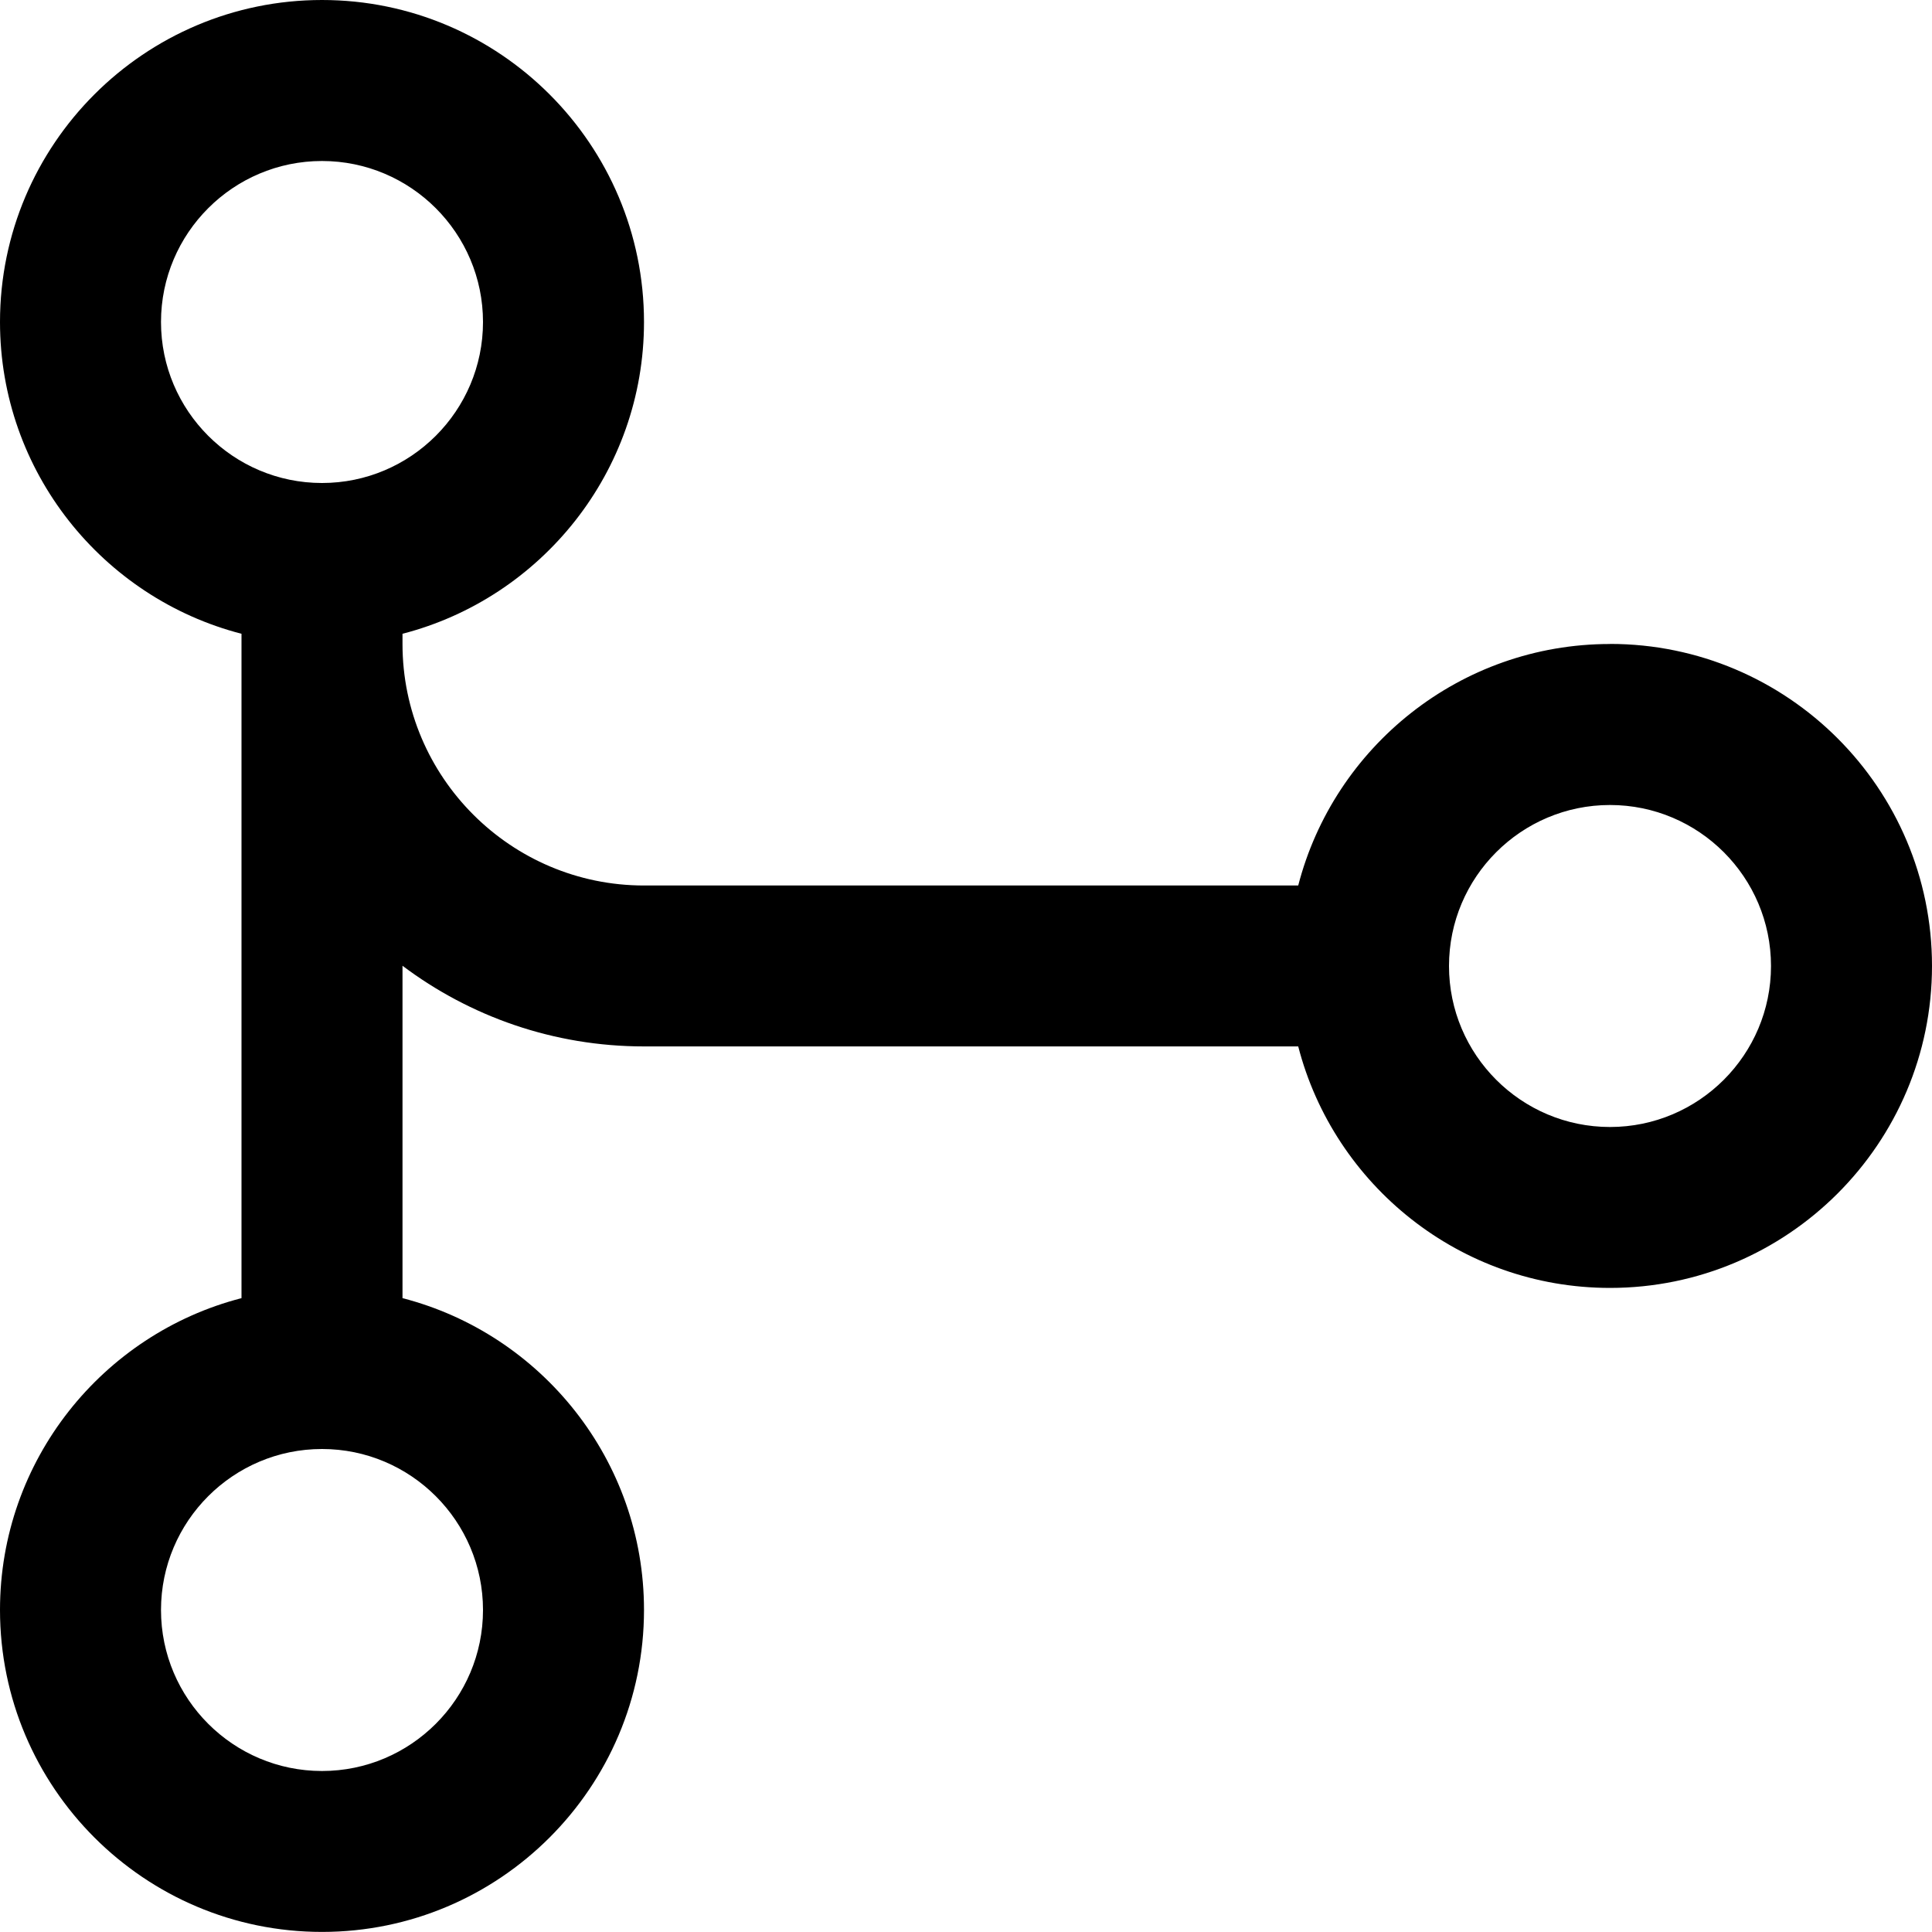
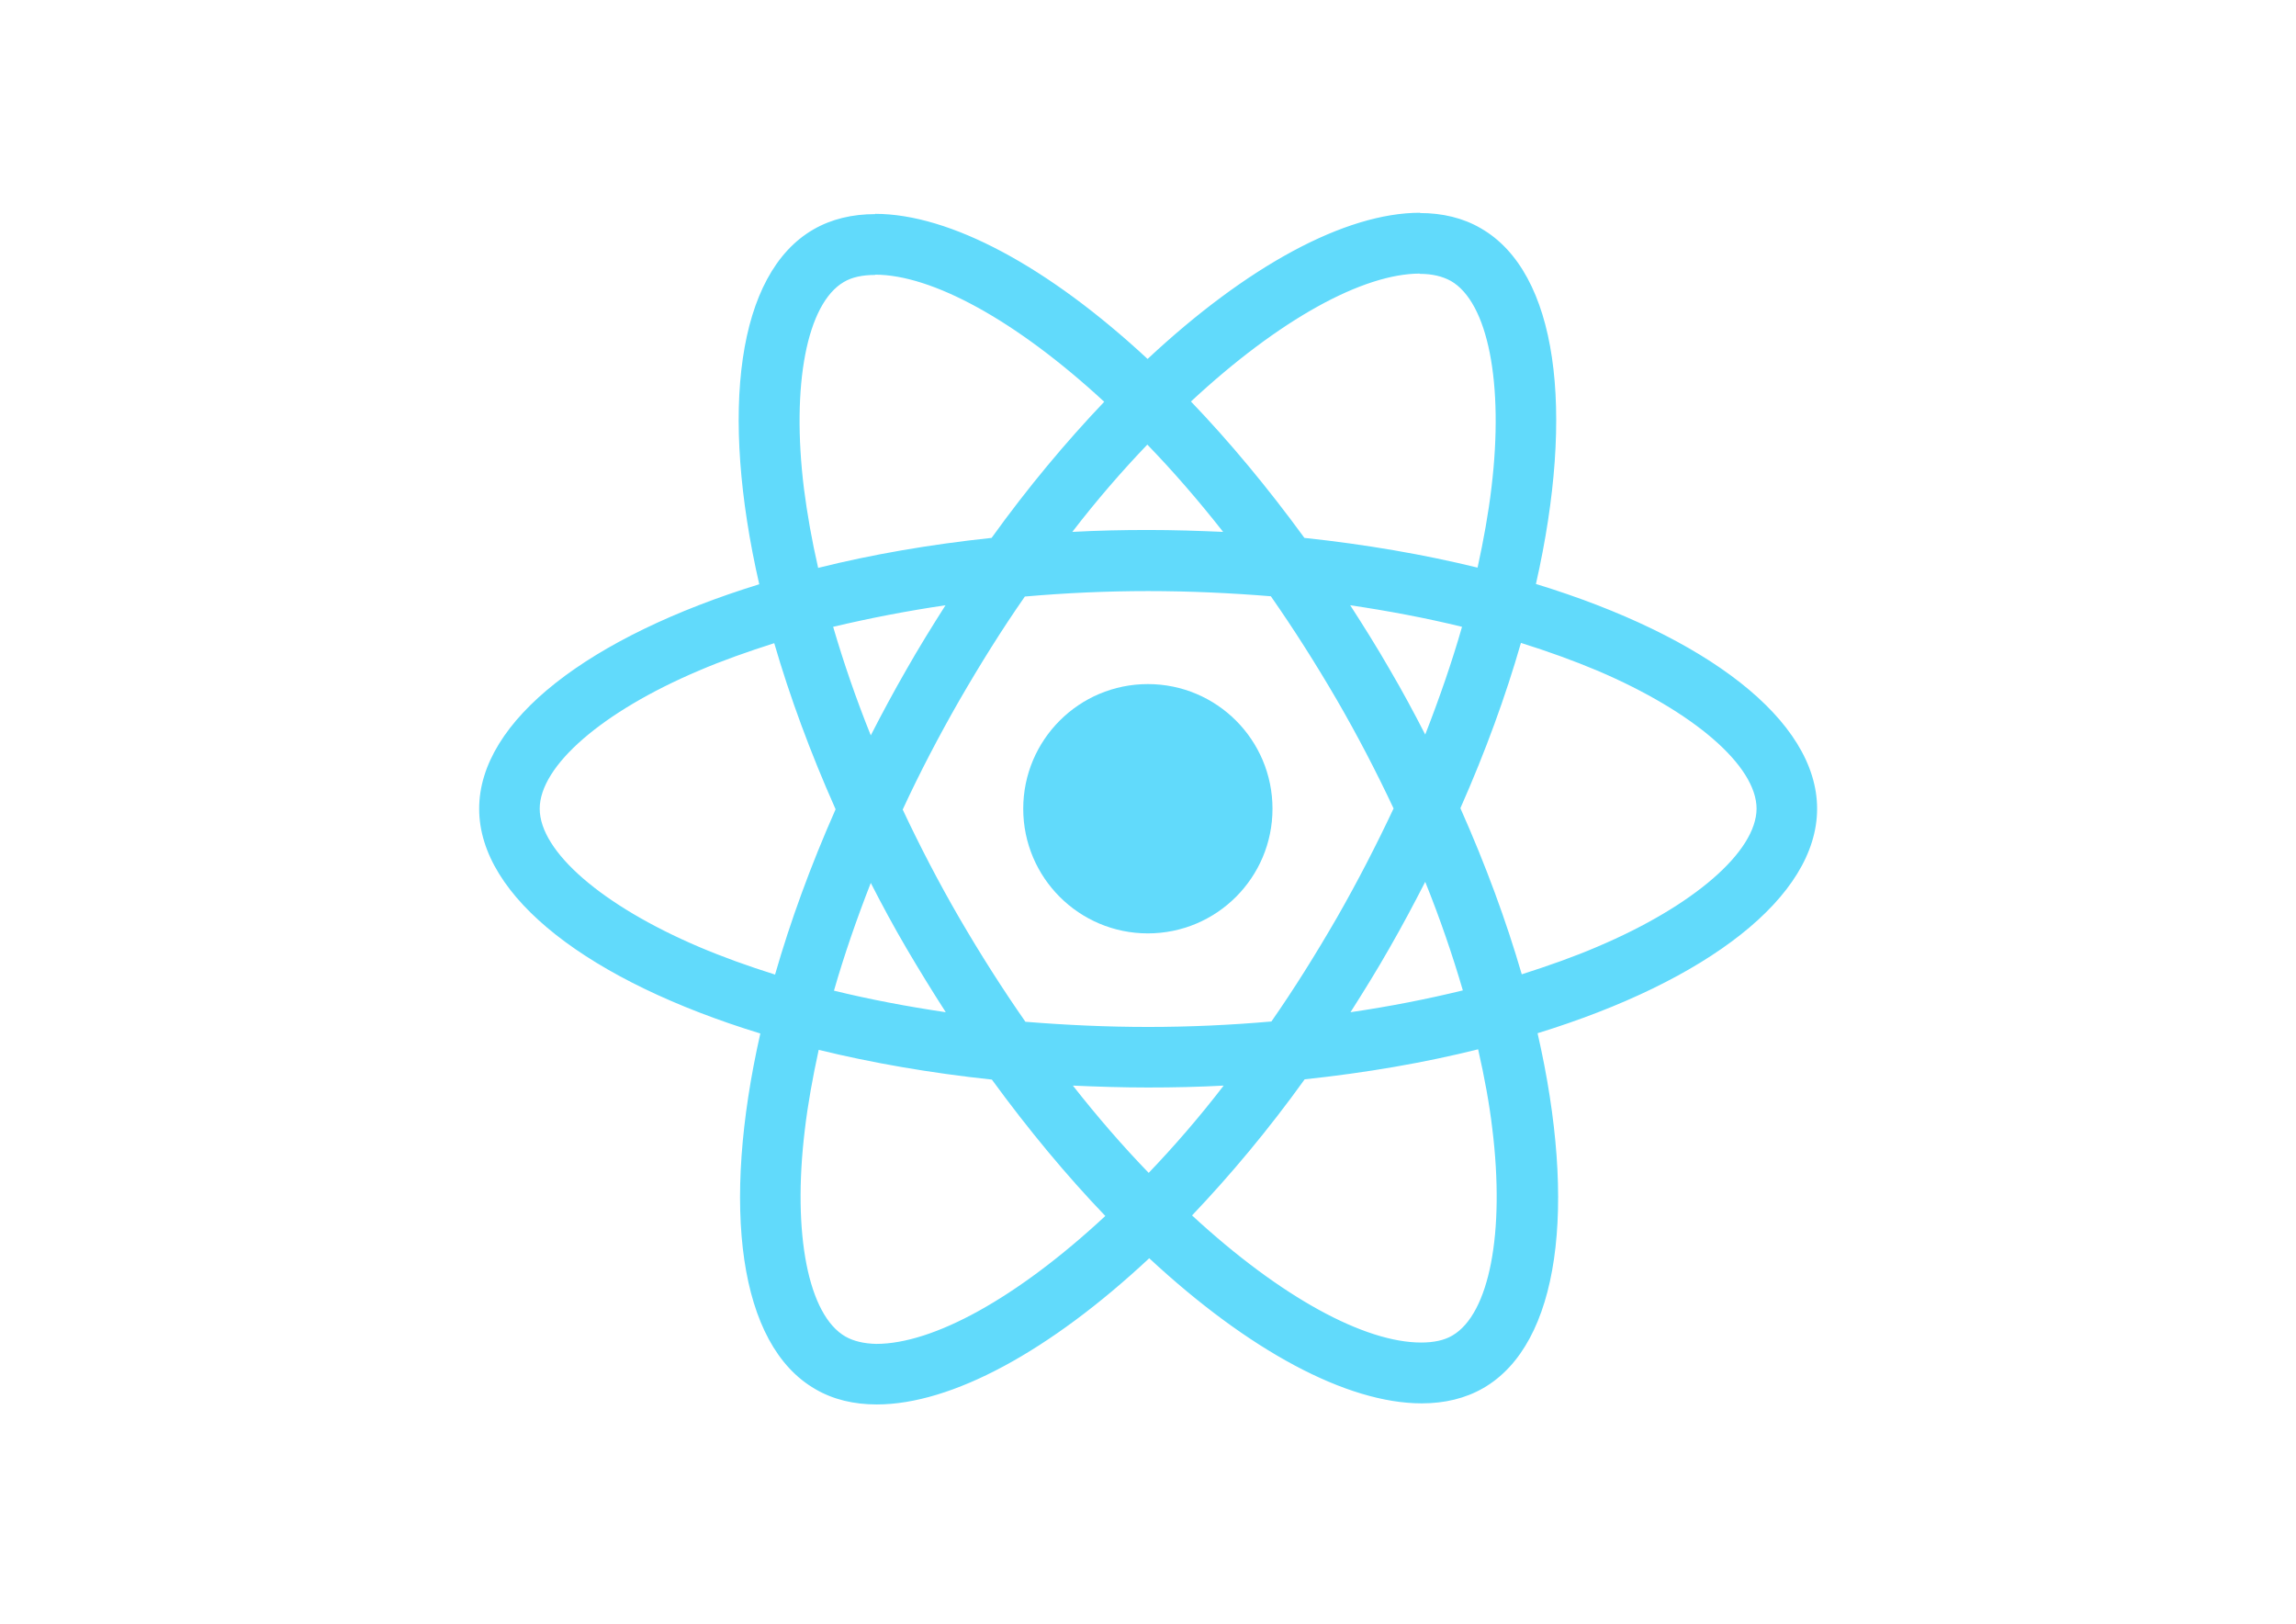
- <svg xmlns="http://www.w3.org/2000/svg" id="Layer_1" data-name="Layer 1" viewBox="0 0 24 24" width="512" height="512">
-   <path d="M20,8c-1.861,0-3.428,1.277-3.873,3H8c-1.654,0-3-1.346-3-3v-.127c1.724-.445,3-2.013,3-3.873C8,1.794,6.206,0,4,0S0,1.794,0,4c0,1.86,1.276,3.428,3,3.873v8.253c-1.724,.445-3,2.013-3,3.873,0,2.206,1.794,4,4,4s4-1.794,4-4c0-1.86-1.276-3.428-3-3.873v-4.129c.836,.629,1.875,1.002,3,1.002h8.127c.445,1.723,2.013,3,3.873,3,2.206,0,4-1.794,4-4s-1.794-4-4-4ZM2,4c0-1.103,.897-2,2-2s2,.897,2,2-.897,2-2,2-2-.897-2-2ZM6,20c0,1.103-.897,2-2,2s-2-.897-2-2,.897-2,2-2,2,.897,2,2Zm14-6c-1.103,0-2-.897-2-2s.897-2,2-2,2,.897,2,2-.897,2-2,2Z" />
+ <svg xmlns="http://www.w3.org/2000/svg" viewBox="0 0 841.9 595.3">
+   <g fill="#61DAFB">
+     <path d="M666.3 296.5c0-32.5-40.7-63.3-103.1-82.4 14.4-63.6 8-114.2-20.2-130.4-6.5-3.8-14.1-5.6-22.4-5.6v22.3c4.6 0 8.3.9 11.4 2.6 13.6 7.8 19.5 37.5 14.9 75.7-1.1 9.4-2.9 19.3-5.1 29.4-19.6-4.8-41-8.5-63.5-10.9-13.5-18.5-27.5-35.3-41.6-50 32.6-30.3 63.2-46.9 84-46.9V78c-27.5 0-63.5 19.6-99.9 53.6-36.4-33.8-72.4-53.2-99.9-53.2v22.3c20.7 0 51.4 16.5 84 46.6-14 14.7-28 31.4-41.3 49.9-22.6 2.4-44 6.1-63.6 11-2.3-10-4-19.7-5.2-29-4.7-38.2 1.1-67.9 14.6-75.8 3-1.8 6.9-2.6 11.5-2.6V78.5c-8.4 0-16 1.8-22.6 5.6-28.1 16.2-34.4 66.7-19.9 130.1-62.2 19.2-102.7 49.9-102.7 82.3 0 32.5 40.7 63.3 103.1 82.4-14.4 63.6-8 114.2 20.2 130.4 6.5 3.8 14.1 5.6 22.5 5.6 27.5 0 63.5-19.6 99.9-53.6 36.4 33.8 72.4 53.2 99.9 53.2 8.4 0 16-1.8 22.6-5.6 28.1-16.2 34.4-66.7 19.9-130.1 62-19.1 102.5-49.9 102.5-82.3zm-130.2-66.7c-3.7 12.9-8.3 26.2-13.5 39.5-4.1-8-8.4-16-13.1-24-4.6-8-9.5-15.8-14.4-23.4 14.2 2.1 27.9 4.7 41 7.9zm-45.8 106.5c-7.8 13.5-15.8 26.3-24.1 38.2-14.9 1.3-30 2-45.2 2-15.1 0-30.2-.7-45-1.9-8.3-11.9-16.4-24.6-24.2-38-7.6-13.1-14.5-26.4-20.8-39.8 6.2-13.4 13.2-26.8 20.7-39.9 7.8-13.5 15.8-26.3 24.1-38.2 14.9-1.3 30-2 45.2-2 15.1 0 30.2.7 45 1.9 8.3 11.9 16.4 24.6 24.2 38 7.6 13.1 14.5 26.4 20.8 39.8-6.3 13.4-13.2 26.8-20.7 39.9zm32.3-13c5.4 13.4 10 26.8 13.8 39.8-13.1 3.2-26.9 5.9-41.2 8 4.9-7.7 9.8-15.6 14.4-23.7 4.6-8 8.9-16.1 13-24.1zM421.2 430c-9.3-9.6-18.6-20.3-27.8-32 9 .4 18.2.7 27.5.7 9.4 0 18.7-.2 27.8-.7-9 11.7-18.3 22.4-27.5 32zm-74.4-58.9c-14.2-2.1-27.9-4.7-41-7.9 3.7-12.9 8.3-26.2 13.5-39.5 4.1 8 8.4 16 13.1 24 4.7 8 9.5 15.8 14.4 23.4zM420.7 163c9.3 9.6 18.6 20.3 27.8 32-9-.4-18.2-.7-27.5-.7-9.4 0-18.7.2-27.8.7 9-11.7 18.3-22.4 27.5-32zm-74 58.9c-4.9 7.7-9.8 15.6-14.4 23.7-4.6 8-8.9 16-13 24-5.4-13.4-10-26.8-13.8-39.8 13.1-3.1 26.9-5.8 41.2-7.9zm-90.5 125.2c-35.4-15.1-58.3-34.9-58.3-50.6 0-15.7 22.9-35.6 58.3-50.6 8.6-3.7 18-7 27.7-10.1 5.7 19.6 13.2 40 22.5 60.9-9.2 20.8-16.6 41.1-22.2 60.6-9.9-3.1-19.3-6.5-28-10.2zM310 490c-13.6-7.8-19.5-37.5-14.9-75.7 1.1-9.4 2.9-19.3 5.1-29.4 19.6 4.8 41 8.5 63.5 10.9 13.5 18.5 27.5 35.3 41.6 50-32.6 30.3-63.2 46.9-84 46.9-4.5-.1-8.3-1-11.3-2.7zm237.2-76.2c4.7 38.2-1.1 67.9-14.6 75.8-3 1.8-6.9 2.6-11.5 2.6-20.7 0-51.4-16.5-84-46.6 14-14.7 28-31.4 41.3-49.9 22.6-2.4 44-6.1 63.6-11 2.3 10.1 4.1 19.8 5.2 29.1zm38.5-66.7c-8.6 3.7-18 7-27.7 10.1-5.7-19.6-13.2-40-22.5-60.9 9.2-20.8 16.6-41.1 22.2-60.6 9.9 3.1 19.3 6.5 28.1 10.2 35.4 15.1 58.3 34.9 58.3 50.6-.1 15.7-23 35.6-58.4 50.6zM320.8 78.4z" />
+     <circle cx="420.9" cy="296.5" r="45.7" />
+     <path d="M520.5 78.1z" />
+   </g>
</svg>
